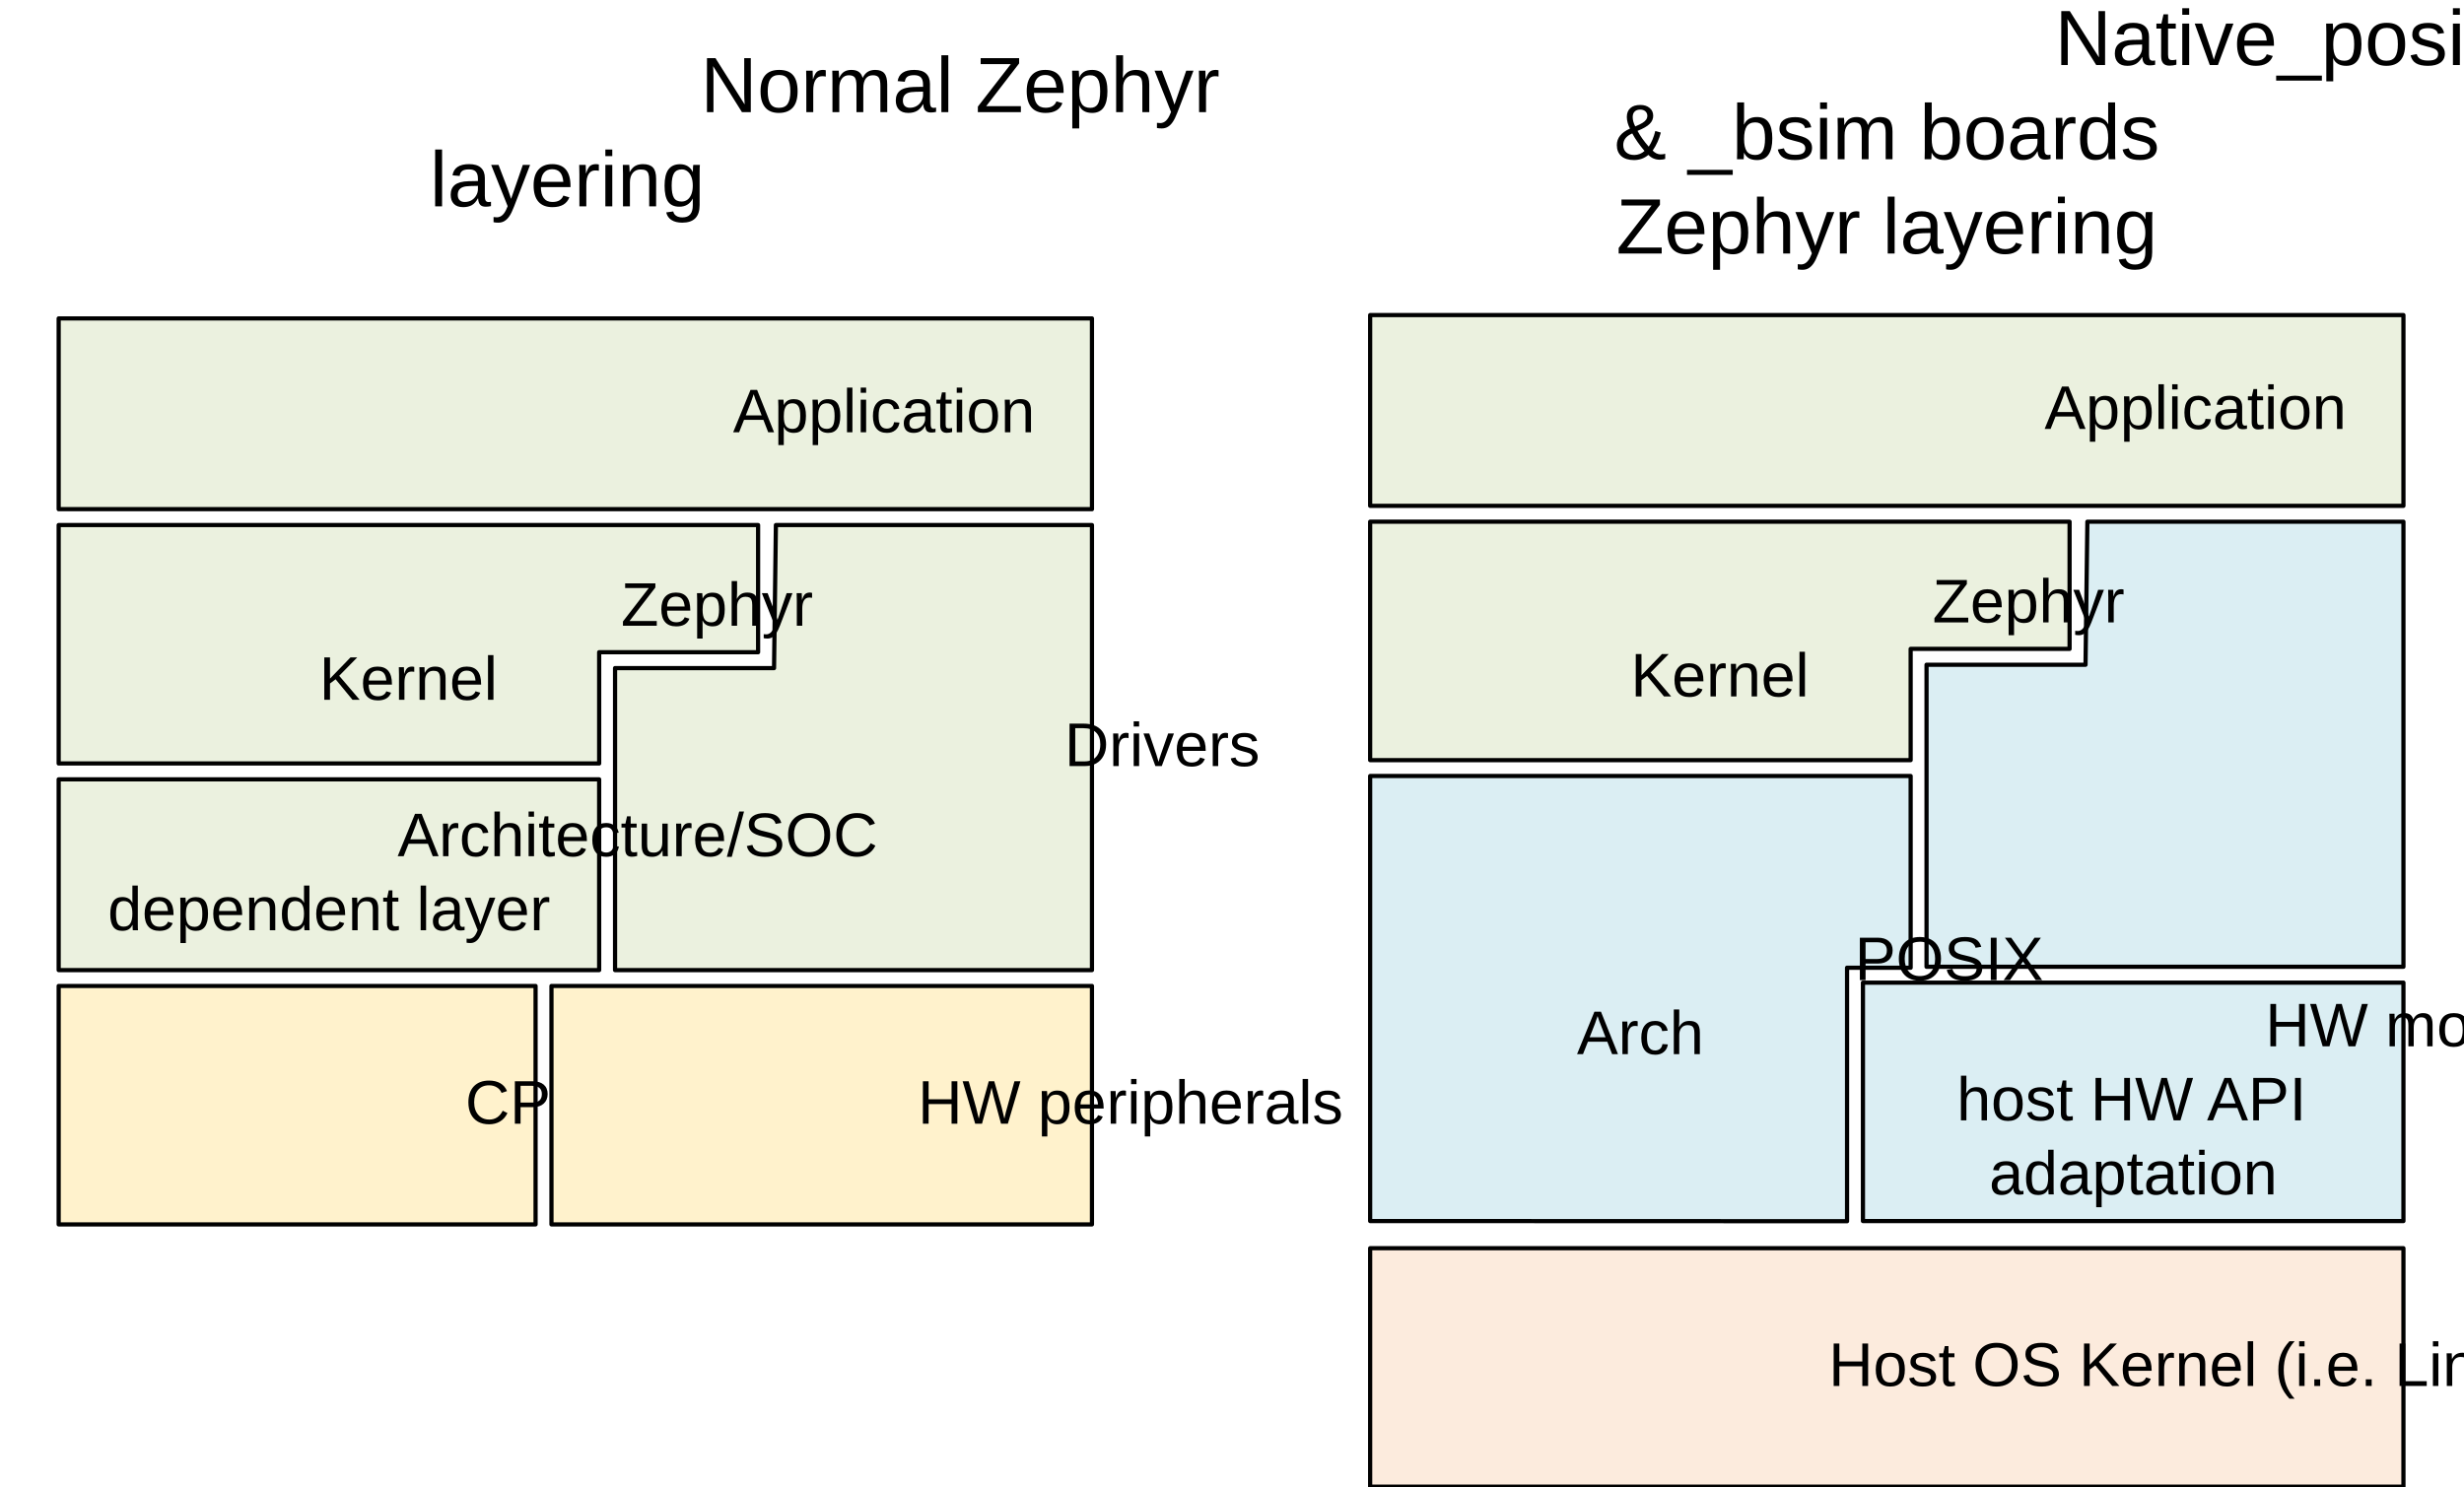
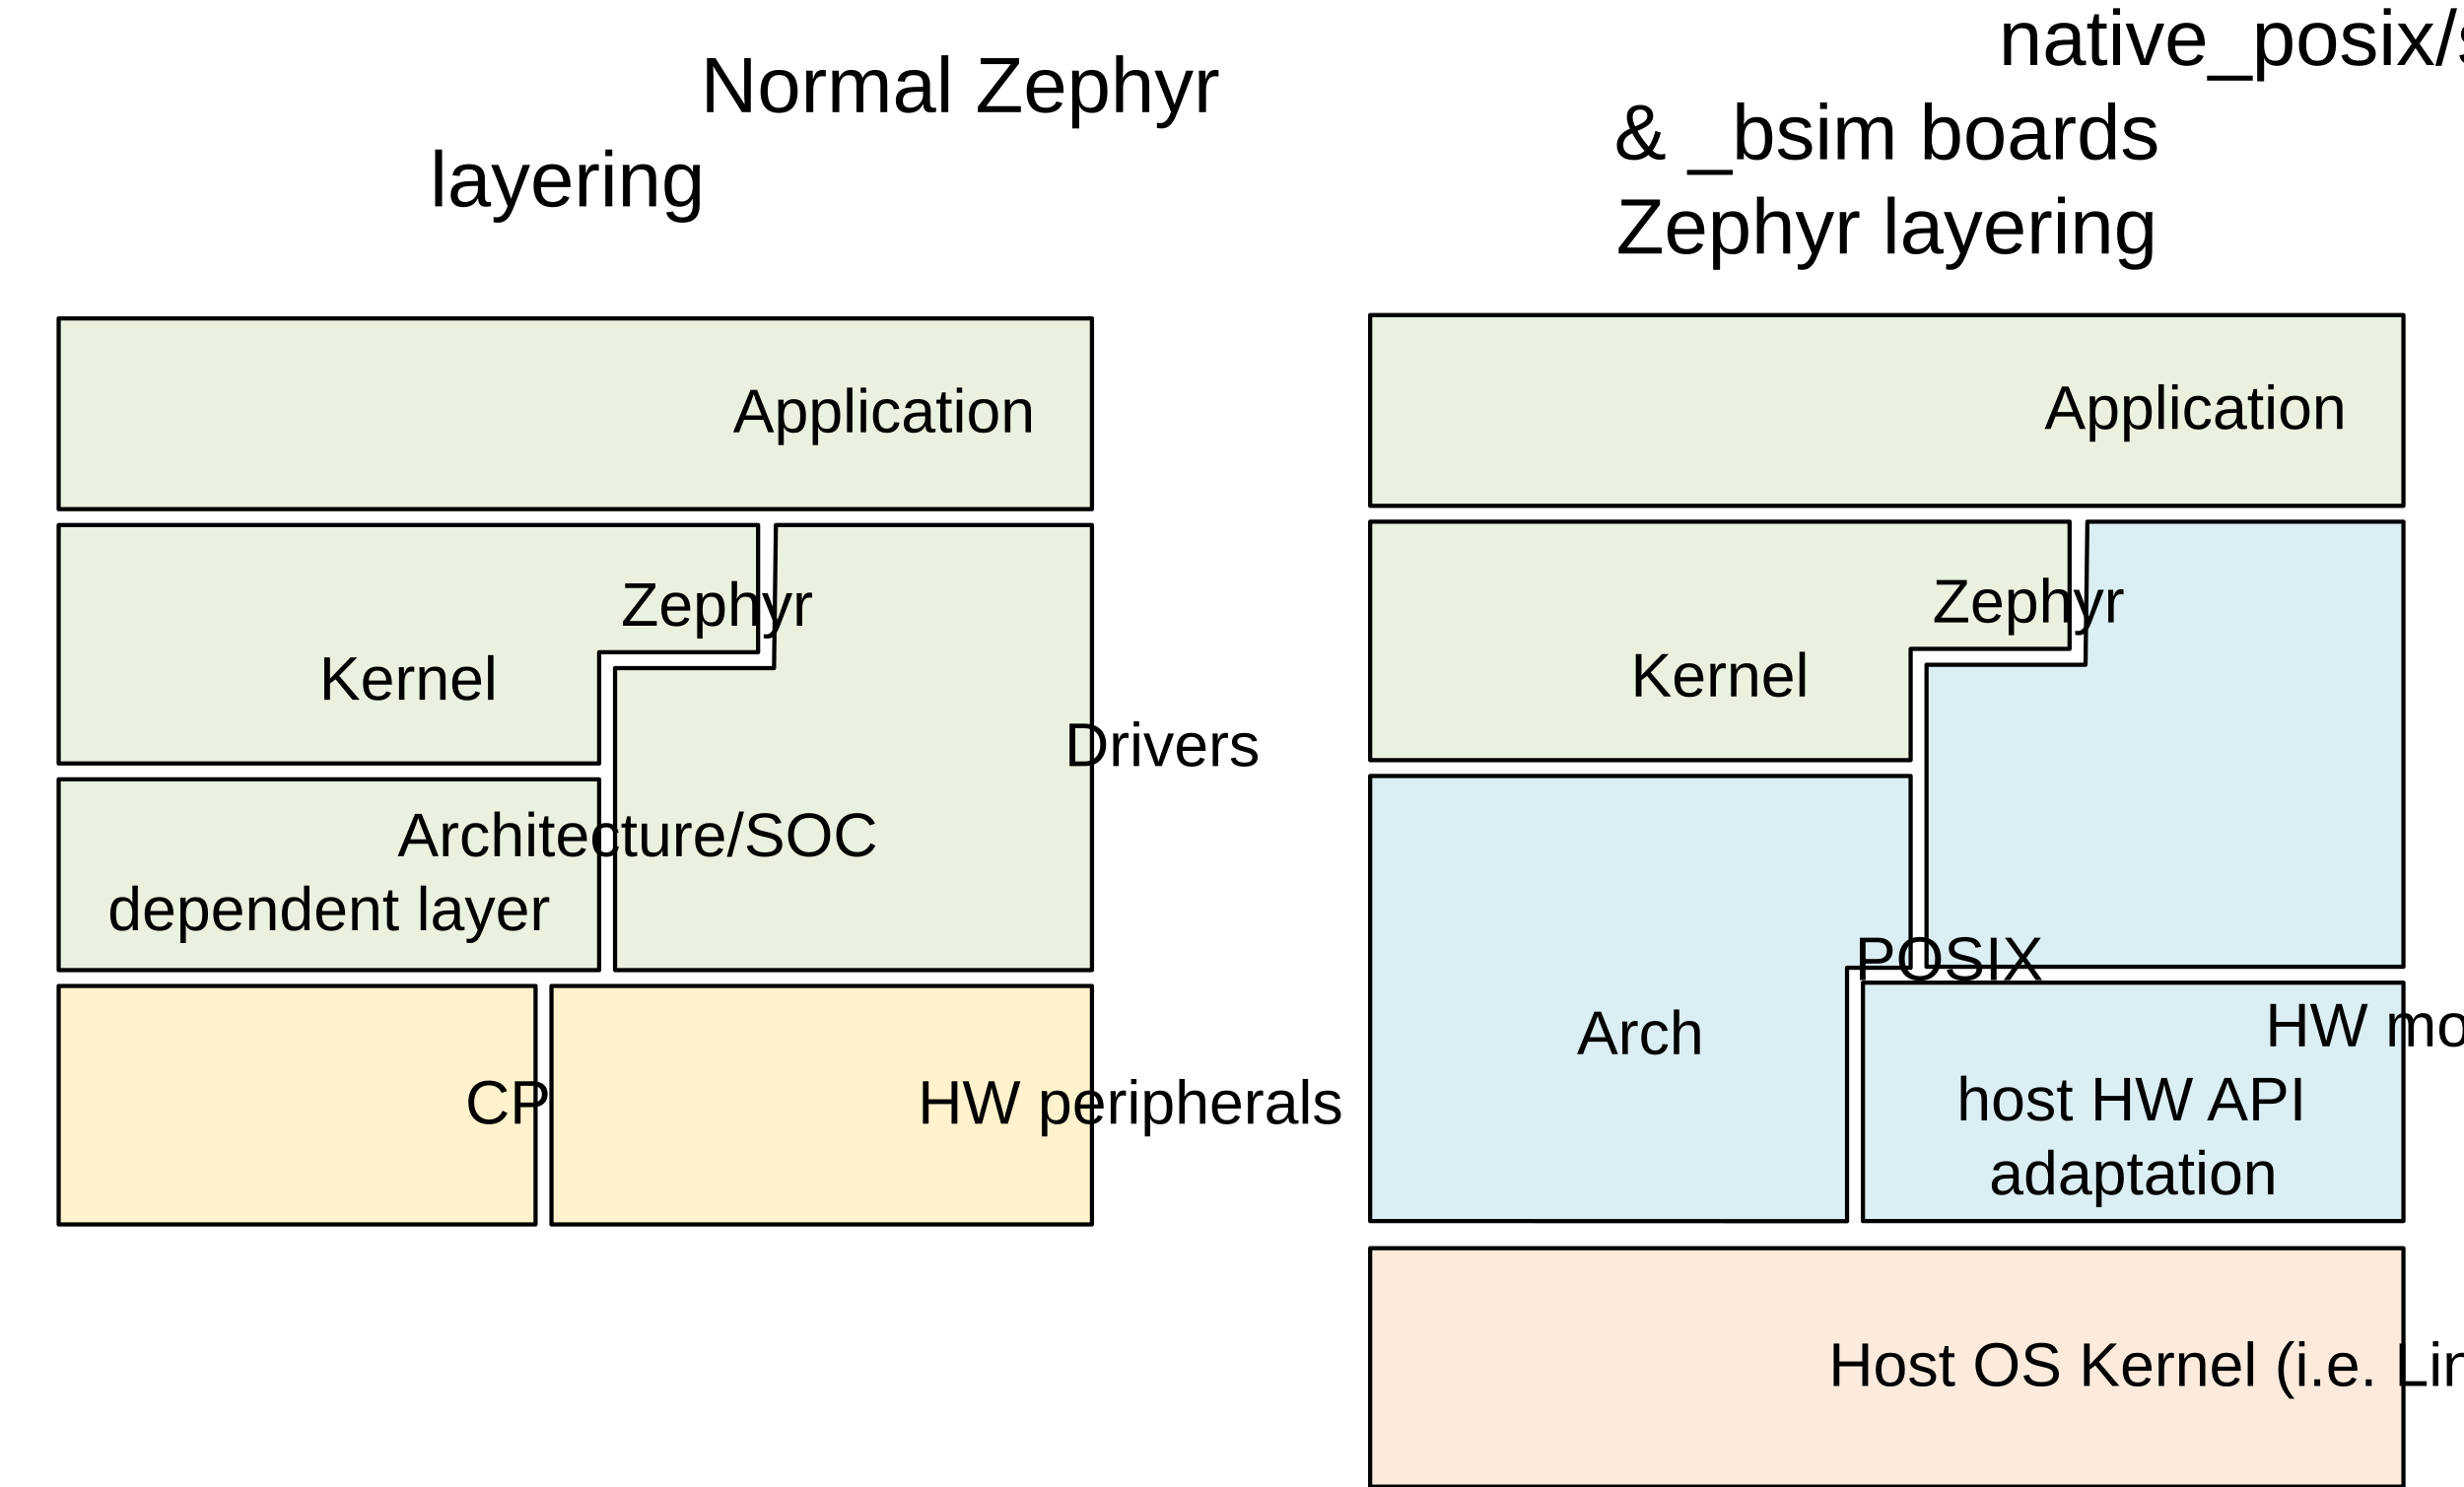
<svg xmlns="http://www.w3.org/2000/svg" xmlns:ns1="http://schemas.microsoft.com/visio/2003/SVGExtensions/" width="6.102in" height="3.681in" viewBox="0 0 439.37 265.039" xml:space="preserve" color-interpolation-filters="sRGB" class="st9">
  <ns1:documentProperties ns1:langID="1033" ns1:metric="true" ns1:viewMarkup="false">
    <ns1:userDefs>
      <ns1:ud ns1:nameU="msvSubprocessMaster" ns1:prompt="" ns1:val="VT4(Rectangle)" />
      <ns1:ud ns1:nameU="msvNoAutoConnect" ns1:val="VT0(1):26" />
    </ns1:userDefs>
  </ns1:documentProperties>
  <style type="text/css">
	
		.st1 {fill:#fff2cc;stroke:#000000;stroke-linecap:round;stroke-linejoin:round;stroke-width:0.75}
		.st2 {fill:#000000;font-family:Arial;font-size:0.917em}
		.st3 {fill:#ebf1df;stroke:#000000;stroke-linecap:round;stroke-linejoin:round;stroke-width:0.75}
		.st4 {font-size:1em}
		.st5 {fill:#fcebdd;stroke:#000000;stroke-linecap:round;stroke-linejoin:round;stroke-width:0.75}
		.st6 {fill:#dbeef3;stroke:#000000;stroke-linecap:round;stroke-linejoin:round;stroke-width:0.75}
		.st7 {fill:none;stroke:none;stroke-linecap:round;stroke-linejoin:round;stroke-width:0.75}
		.st8 {fill:#000000;font-family:Arial;font-size:1.167em}
		.st9 {fill:none;fill-rule:evenodd;font-size:12px;overflow:visible;stroke-linecap:square;stroke-miterlimit:3}
	
	</style>
  <g ns1:mID="14" ns1:index="6" ns1:groupContext="foregroundPage">
    <ns1:pageProperties ns1:drawingScale="0.0393701" ns1:pageScale="0.0393701" ns1:drawingUnits="24" ns1:shadowOffsetX="8.50394" ns1:shadowOffsetY="-8.50394" />
    <g id="shape1-1" ns1:mID="1" ns1:groupContext="shape" transform="translate(10.4612,-46.6765)">
      <ns1:textBlock ns1:margins="rect(4,4,4,4)" ns1:tabSpace="42.5197" />
      <ns1:textRect cx="42.52" cy="243.78" width="85.04" height="42.52" />
      <rect x="0" y="222.52" width="85.039" height="42.52" class="st1" />
      <text x="17.46" y="247.08" class="st2" ns1:langID="6153">
        <ns1:paragraph ns1:horizAlign="1" />
        <ns1:tabList />CPU/SOC</text>
    </g>
    <g id="shape2-4" ns1:mID="2" ns1:groupContext="shape" transform="translate(98.3352,-46.6765)">
      <ns1:textBlock ns1:margins="rect(4,4,4,4)" ns1:tabSpace="42.5197" />
      <ns1:textRect cx="48.189" cy="243.78" width="96.38" height="42.52" />
      <rect x="0" y="222.52" width="96.378" height="42.52" class="st1" />
      <text x="10.29" y="247.08" class="st2" ns1:langID="6153">
        <ns1:paragraph ns1:horizAlign="1" />
        <ns1:tabList />HW peripherals</text>
    </g>
    <g id="shape3-7" ns1:mID="3" ns1:groupContext="shape" transform="translate(109.674,-92.0309)">
      <ns1:textBlock ns1:margins="rect(4,4,4,4)" ns1:tabSpace="42.5197" />
      <ns1:textRect cx="42.52" cy="225.354" width="85.04" height="79.37" />
      <path d="M0 265.04 L85.04 265.04 L85.04 185.67 L28.68 185.67 L28.35 211.18 L0 211.18 L0 265.04 Z" class="st3" />
      <text x="25.1" y="228.65" class="st2" ns1:langID="6153">
        <ns1:paragraph ns1:horizAlign="1" />
        <ns1:tabList />Drivers</text>
    </g>
    <g id="shape4-10" ns1:mID="4" ns1:groupContext="shape" transform="translate(10.4612,-92.0309)">
      <ns1:textBlock ns1:margins="rect(4,4,4,4)" ns1:tabSpace="42.5197" />
      <ns1:textRect cx="48.189" cy="248.031" width="96.38" height="34.016" />
      <rect x="0" y="231.024" width="96.378" height="34.016" class="st3" />
      <text x="5.4" y="244.73" class="st2" ns1:langID="6153">
        <ns1:paragraph ns1:horizAlign="1" />
        <ns1:tabList />Architecture/SOC <tspan x="8.74" dy="1.2em" class="st4">dependent layer</tspan>
      </text>
    </g>
    <g id="shape5-14" ns1:mID="5" ns1:groupContext="shape" transform="translate(10.4612,-128.881)">
      <ns1:textBlock ns1:margins="rect(4,4,4,4)" ns1:tabSpace="42.5197" />
      <ns1:textRect cx="62.362" cy="243.78" width="124.73" height="42.52" />
      <path d="M0 265.04 L96.38 265.04 L96.38 245.2 L124.72 245.2 L124.72 222.52 L85.04 222.52 L0 222.52 L0 265.04 Z" class="st3" />
      <text x="45.24" y="240.48" class="st2" ns1:langID="6153">
        <ns1:paragraph ns1:horizAlign="1" />
        <ns1:tabList />Zephyr<ns1:lf />
        <tspan x="46.46" dy="1.2em" class="st4">Kernel</tspan>
      </text>
    </g>
    <g id="shape6-18" ns1:mID="6" ns1:groupContext="shape" transform="translate(10.4612,-174.236)">
      <ns1:textBlock ns1:margins="rect(4,4,4,4)" ns1:tabSpace="42.5197" />
      <ns1:textRect cx="92.126" cy="248.031" width="184.26" height="34.016" />
      <rect x="0" y="231.024" width="184.252" height="34.016" class="st3" />
      <text x="65.22" y="251.33" class="st2" ns1:langID="6153">
        <ns1:paragraph ns1:horizAlign="1" />
        <ns1:tabList />Application</text>
    </g>
    <g id="shape7-21" ns1:mID="7" ns1:groupContext="shape" transform="translate(244.319,0.0951231)">
      <ns1:textBlock ns1:margins="rect(4,4,4,4)" ns1:tabSpace="42.5197" />
      <ns1:textRect cx="92.126" cy="243.78" width="184.26" height="42.52" />
      <rect x="0" y="222.52" width="184.252" height="42.52" class="st5" />
      <text x="26.71" y="247.08" class="st2" ns1:langID="6153">
        <ns1:paragraph ns1:horizAlign="1" />
        <ns1:tabList />Host OS Kernel (i.e. Linux)</text>
    </g>
    <g id="shape8-24" ns1:mID="8" ns1:groupContext="shape" transform="translate(332.193,-47.2733)">
      <ns1:textBlock ns1:margins="rect(4,4,4,4)" ns1:tabSpace="42.5197" />
      <ns1:textRect cx="48.189" cy="243.78" width="96.38" height="42.52" />
      <rect x="0" y="222.52" width="96.378" height="42.52" class="st6" />
      <text x="16.71" y="233.88" class="st2" ns1:langID="6153">
        <ns1:paragraph ns1:horizAlign="1" />
        <ns1:tabList />HW models / <ns1:newlineChar />
        <tspan x="16.71" dy="1.2em" class="st4">host HW API </tspan>
        <tspan x="22.5" dy="1.2em" class="st4">adaptation</tspan>
      </text>
    </g>
    <g id="shape9-29" ns1:mID="9" ns1:groupContext="shape" transform="translate(343.532,-92.6276)">
      <ns1:textBlock ns1:margins="rect(4,4,4,4)" ns1:tabSpace="42.5197" />
      <ns1:textRect cx="42.52" cy="225.354" width="85.04" height="79.37" />
      <path d="M0 265.04 L85.04 265.04 L85.04 185.67 L28.68 185.67 L28.35 211.18 L0 211.18 L0 265.04 Z" class="st6" />
      <text x="25.1" y="235.25" class="st2" ns1:langID="6153">
        <ns1:paragraph ns1:horizAlign="1" />
        <ns1:tabList />
        <ns1:newlineChar />Drivers</text>
    </g>
    <g id="shape10-32" ns1:mID="10" ns1:groupContext="shape" transform="translate(244.319,-47.2435)">
      <ns1:textBlock ns1:margins="rect(4,4,4,4)" ns1:tabSpace="42.5197" />
      <ns1:textRect cx="48.189" cy="225.339" width="96.38" height="79.4" />
      <path d="M0 265.01 L85.04 265.04 L85.04 219.83 L96.38 219.83 L96.38 185.64 L0 185.64 L0 265.01 Z" class="st6" />
      <text x="31.38" y="222.04" class="st2" ns1:langID="6153">
        <ns1:paragraph ns1:horizAlign="1" />
        <ns1:tabList />POSIX<ns1:lf />
        <tspan x="36.88" dy="1.2em" class="st4">Arch</tspan>
      </text>
    </g>
    <g id="shape11-36" ns1:mID="11" ns1:groupContext="shape" transform="translate(244.319,-129.478)">
      <ns1:textBlock ns1:margins="rect(4,4,4,4)" ns1:tabSpace="42.5197" />
      <ns1:textRect cx="62.362" cy="243.78" width="124.73" height="42.52" />
      <path d="M0 265.04 L96.38 265.04 L96.38 245.2 L124.72 245.2 L124.72 222.52 L85.04 222.52 L0 222.52 L0 265.04 Z" class="st3" />
      <text x="45.24" y="240.48" class="st2" ns1:langID="6153">
        <ns1:paragraph ns1:horizAlign="1" />
        <ns1:tabList />Zephyr<ns1:lf />
        <tspan x="46.46" dy="1.2em" class="st4">Kernel</tspan>
      </text>
    </g>
    <g id="shape12-40" ns1:mID="12" ns1:groupContext="shape" transform="translate(244.319,-174.832)">
      <ns1:textBlock ns1:margins="rect(4,4,4,4)" ns1:tabSpace="42.5197" />
      <ns1:textRect cx="92.126" cy="248.031" width="184.26" height="34.016" />
      <rect x="0" y="231.024" width="184.252" height="34.016" class="st3" />
      <text x="65.22" y="251.33" class="st2" ns1:langID="6153">
        <ns1:paragraph ns1:horizAlign="1" />
        <ns1:tabList />Application</text>
    </g>
    <g id="shape13-43" ns1:mID="13" ns1:groupContext="shape" transform="translate(33.847,-226.677)">
      <ns1:textBlock ns1:margins="rect(4,4,4,4)" ns1:tabSpace="42.5197" />
      <ns1:textRect cx="67.323" cy="250.866" width="134.65" height="28.346" />
      <rect x="0" y="236.693" width="134.646" height="28.346" class="st7" />
      <text x="21.03" y="246.67" class="st8" ns1:langID="6153">
        <ns1:paragraph ns1:horizAlign="1" />
        <ns1:tabList />Normal Zephyr <tspan x="42.81" dy="1.2em" class="st4">layering</tspan>
      </text>
    </g>
    <g id="shape14-47" ns1:mID="14" ns1:groupContext="shape" transform="translate(244.319,-226.677)">
      <ns1:textBlock ns1:margins="rect(4,4,4,4)" ns1:tabSpace="42.5197" />
      <ns1:textRect cx="92.126" cy="250.866" width="184.26" height="28.346" />
      <rect x="0" y="236.693" width="184.252" height="28.346" class="st7" />
-       <text x="52.05" y="238.27" class="st8" ns1:langID="6153">
+       <text x="42.05" y="238.27" class="st8" ns1:langID="6153">
        <ns1:paragraph ns1:horizAlign="1" />
-         <ns1:tabList />Native_posix <ns1:newlineChar />
+         <ns1:tabList />native_posix/sim <ns1:newlineChar />
        <tspan x="43.49" dy="1.2em" class="st4">&amp; _bsim boards <ns1:lf />
        </tspan>
        <tspan x="43.88" dy="1.2em" class="st4">Zephyr layering</tspan>
      </text>
    </g>
  </g>
</svg>
